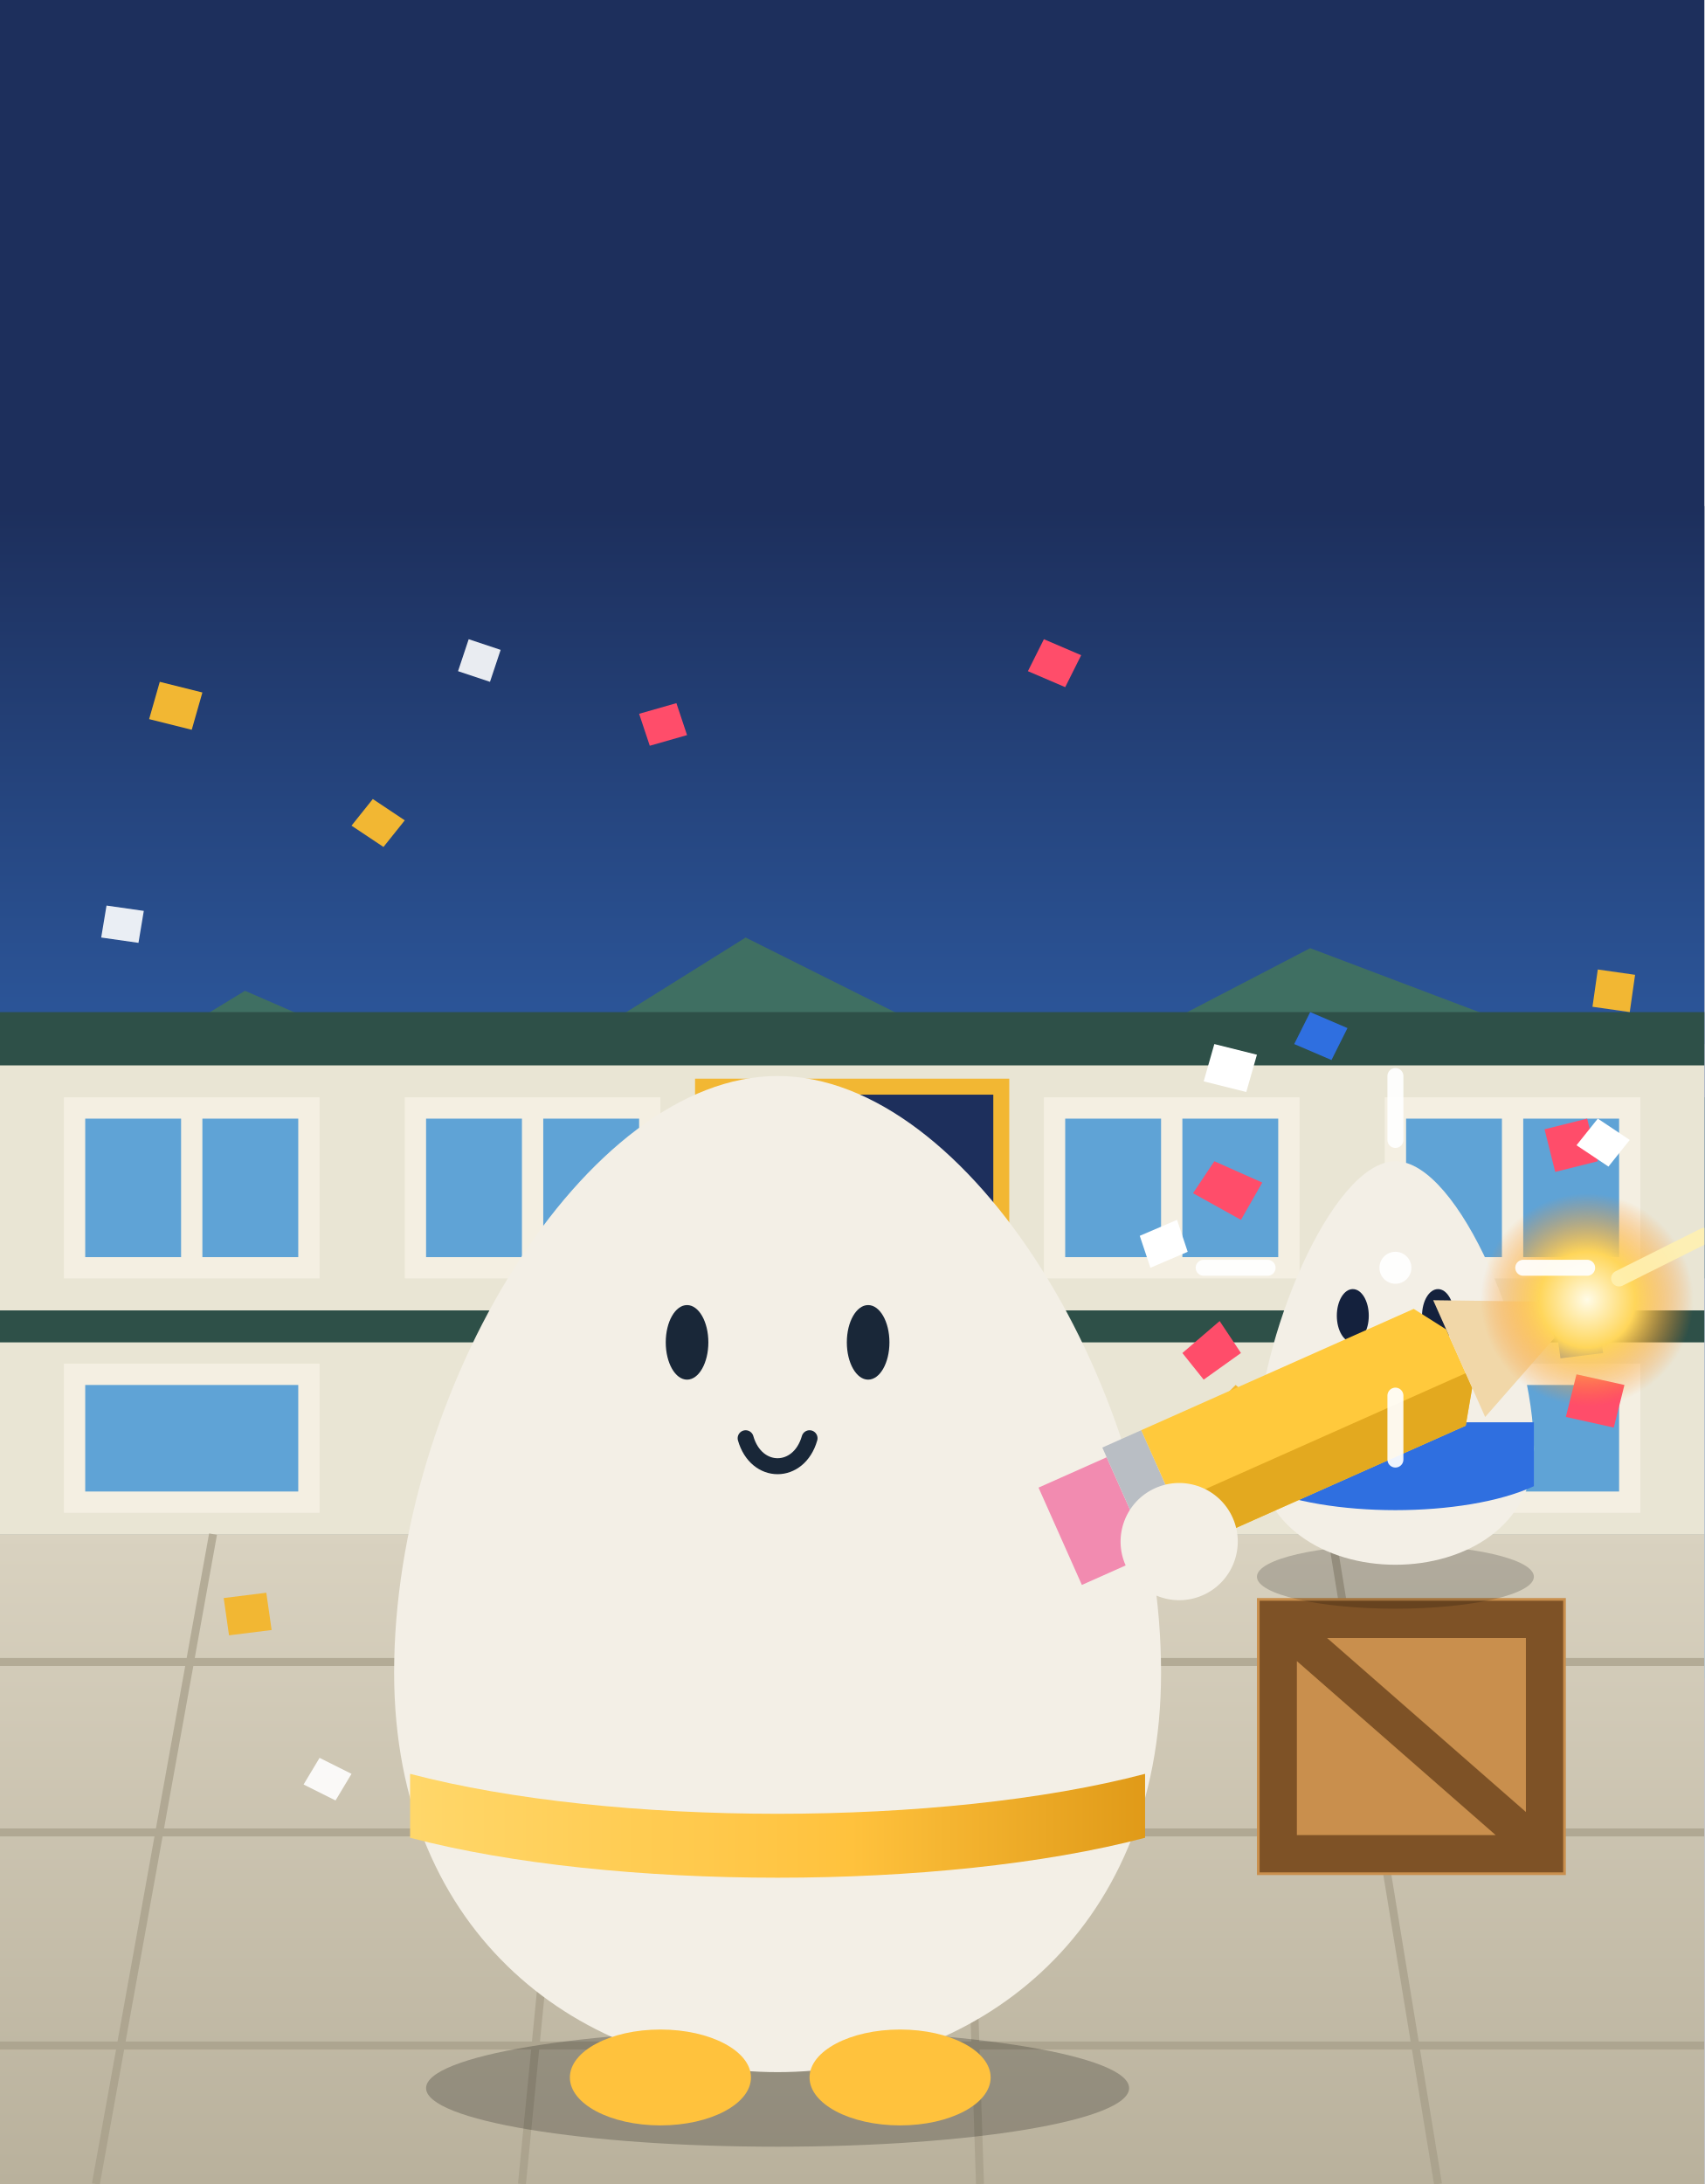
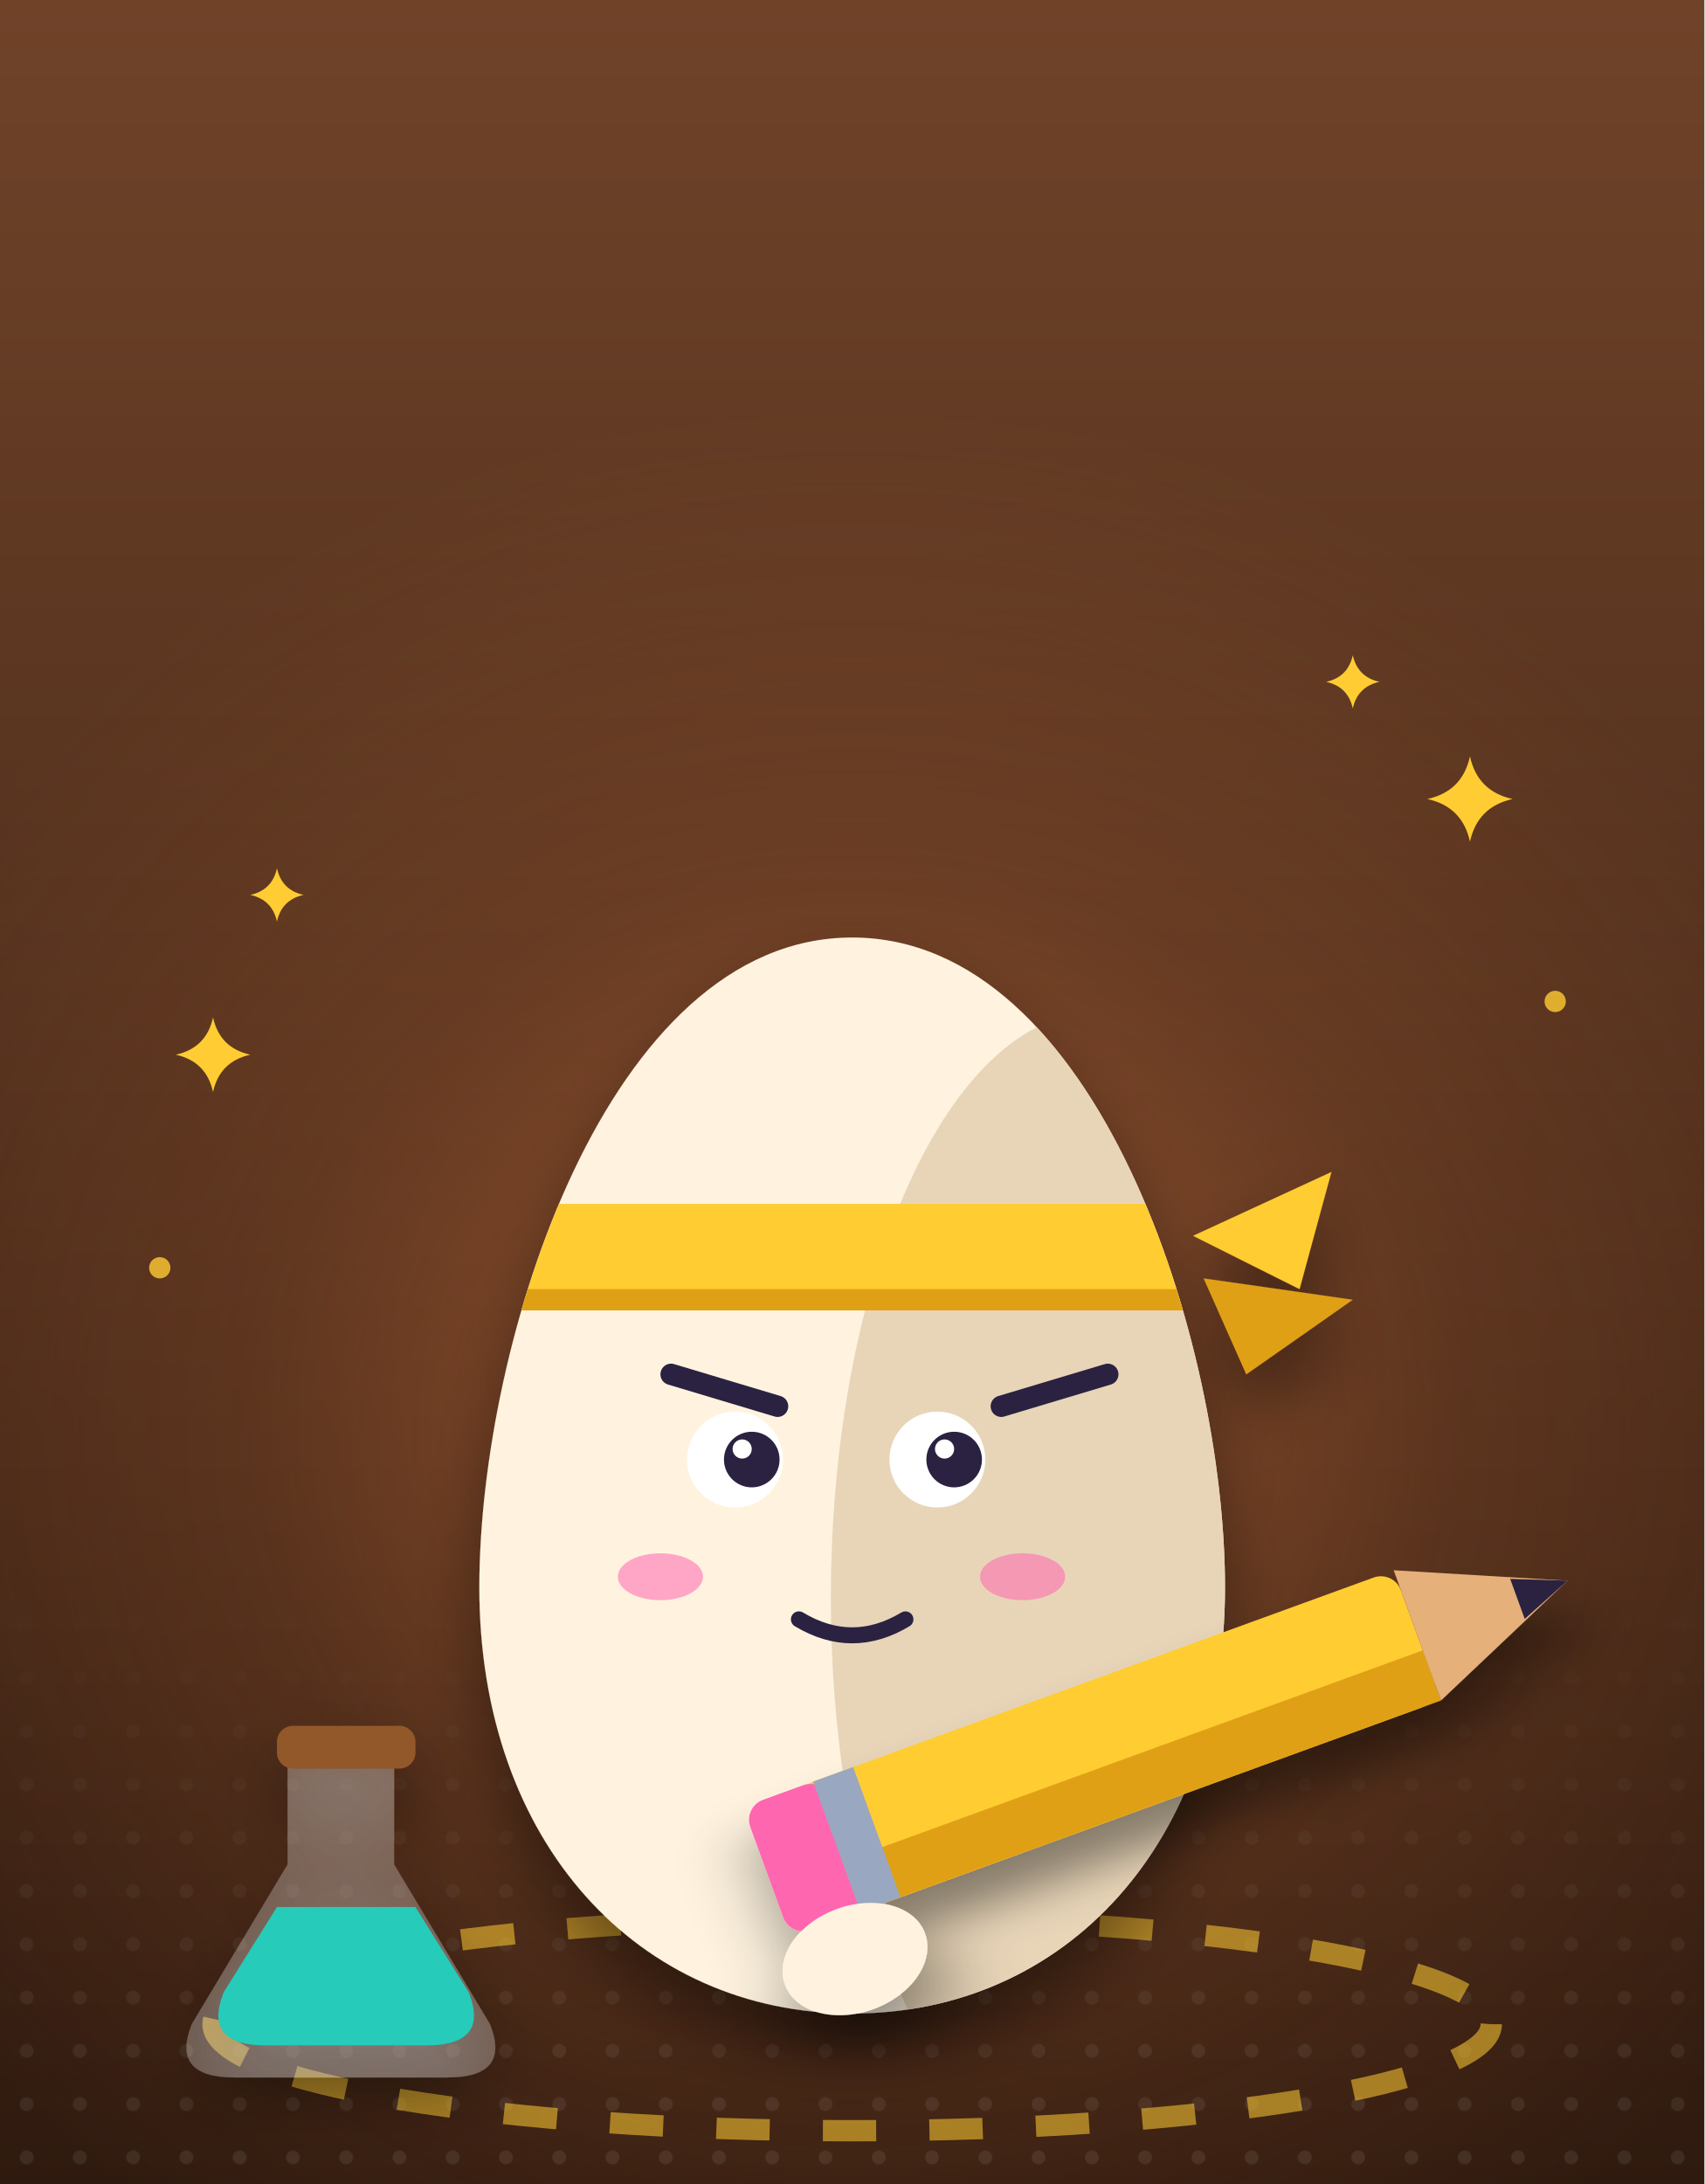
- <svg xmlns="http://www.w3.org/2000/svg" viewBox="0 0 320 410" role="img" aria-labelledby="qc-title qc-desc">
+ <svg xmlns="http://www.w3.org/2000/svg" viewBox="0 0 320 410" role="img" aria-labelledby="title desc">
  <defs>
-     <linearGradient id="qc-sky" x1="0" y1="0" x2="0" y2="1">
-       <stop offset="0" stop-color="#1d2f5c" />
-       <stop offset=".55" stop-color="#2f5fa8" />
-       <stop offset="1" stop-color="#8cc6ea" />
+     <linearGradient id="bg" x1="0" y1="0" x2="0" y2="1">
+       <stop stop-color="#704329" />
+       <stop offset="1" stop-color="#2f1a0f" />
    </linearGradient>
-     <linearGradient id="qc-body" x1="0" y1="0" x2="1" y2="0">
-       <stop offset="0" stop-color="#ffd76a" />
-       <stop offset=".6" stop-color="#ffc23d" />
-       <stop offset="1" stop-color="#e09a18" />
+     <radialGradient id="glow" cx="50%" cy="50%" r="50%">
+       <stop stop-color="#e47e44" stop-opacity=".5" />
+       <stop offset=".55" stop-color="#e47e44" stop-opacity=".14" />
+       <stop offset="1" stop-color="#e47e44" stop-opacity="0" />
+     </radialGradient>
+     <pattern id="dots" width="10" height="10" patternUnits="userSpaceOnUse">
+       <circle cx="5" cy="5" r="1.3" fill="#fff" />
+     </pattern>
+     <linearGradient id="dotfade" x1="0" y1="0" x2="0" y2="1">
+       <stop stop-color="#fff" stop-opacity="0" />
+       <stop offset="1" stop-color="#fff" stop-opacity=".9" />
    </linearGradient>
-     <linearGradient id="qc-pave" x1="0" y1="0" x2="0" y2="1">
-       <stop offset="0" stop-color="#d9d2c0" />
-       <stop offset="1" stop-color="#b9b19c" />
-     </linearGradient>
-     <radialGradient id="qc-flash" cx=".5" cy=".5" r=".5">
-       <stop offset="0" stop-color="#fffbe6" />
-       <stop offset=".45" stop-color="#ffd65a" />
-       <stop offset="1" stop-color="#ff8a1e" stop-opacity="0" />
-     </radialGradient>
-     <clipPath id="qc-card">
-       <path d="M0 0h320v410H0z" />
+     <mask id="floor">
+       <rect x="0" y="300" width="320" height="110" fill="url(#dotfade)" />
+     </mask>
+     <filter id="drop" x="-25%" y="-25%" width="150%" height="160%">
+       <feDropShadow dx="0" dy="7" stdDeviation="6" flood-color="#05030c" flood-opacity=".42" />
+     </filter>
+     <clipPath id="egg">
+       <path d="M160 176c-46 0-70 76-70 122 0 48 30 80 70 80s70-32 70-80c0-46-24-122-70-122Z" />
    </clipPath>
  </defs>
-   <g clip-path="url(#qc-card)">
-     <path fill="#1d2f5c" d="M0 0h320v410H0z" />
-     <path fill="url(#qc-sky)" d="M0 95h320v220H0z" />
-     <path fill="#3f6f62" d="M0 214 46 186 92 206 140 176 196 204 246 178 320 206V240H0z" />
-     <path fill="#e9e5d4" d="M0 196h320v92H0z" />
-     <path fill="#2e5048" d="M0 190h320v10H0zM0 246h320v6H0z" />
-     <g fill="#5fa3d6" stroke="#f4efe2" stroke-width="4">
-       <path d="M14 208h44v30H14zM78 208h44v30H78zM198 208h44v30H198zM262 208h44v30H262zM14 258h44v24H14zM262 258h44v24H262z" />
+   <rect x="0" y="0" width="320" height="410" fill="url(#bg)" />
+   <ellipse cx="160" cy="268" rx="210" ry="190" fill="url(#glow)" />
+   <rect x="0" y="300" width="320" height="110" fill="url(#dots)" mask="url(#floor)" opacity="0.09" />
+   <path d="M276 142Q277.44 148.56 284 150Q277.44 151.44 276 158Q274.56 151.44 268 150Q274.56 148.56 276 142Z" fill="#ffcc33" />
+   <path d="M40 191Q41.26 196.74 47 198Q41.26 199.26 40 205Q38.74 199.26 33 198Q38.74 196.74 40 191Z" fill="#ffcc33" />
+   <circle cx="292" cy="188" r="2" fill="#ffcc33" opacity="0.8" />
+   <path d="M254 123Q254.9 127.1 259 128Q254.9 128.9 254 133Q253.1 128.9 249 128Q253.1 127.1 254 123Z" fill="#ffcc33" />
+   <path d="M52 163Q52.9 167.1 57 168Q52.9 168.9 52 173Q51.1 168.9 47 168Q51.1 167.1 52 163Z" fill="#ffcc33" />
+   <circle cx="30" cy="238" r="2" fill="#ffcc33" opacity="0.8" />
+   <ellipse cx="160" cy="380" rx="120" ry="20" fill="none" stroke="#ffcc33" stroke-width="4" opacity="0.55" stroke-dasharray="10 10" />
+   <g filter="url(#drop)">
+     <path d="M160 176c-46 0-70 76-70 122 0 48 30 80 70 80s70-32 70-80c0-46-24-122-70-122Z" fill="#fff3df" />
+     <g clip-path="url(#egg)">
+       <ellipse cx="206" cy="300" rx="50" ry="110" fill="#e5d2b4" opacity="0.9" />
+       <rect x="80" y="226" width="160" height="20" fill="#ffcc33" />
+       <rect x="80" y="242" width="160" height="4" fill="#e0a015" />
    </g>
-     <path fill="#f4efe2" d="M34 208h4v30h-4zM98 208h4v30h-4zM218 208h4v30h-4zM282 208h4v30h-4z" />
-     <path fill="#1d2f5c" stroke="#f2b733" stroke-width="3" d="M132 204h56v38h-56z" />
-     <path fill="#f2b733" d="M147 214c7-5 19-5 26 0v10c0 6-6 11-13 13-7-2-13-7-13-13z" />
-     <path fill="url(#qc-pave)" d="M0 288h320v122H0z" />
-     <g stroke="#a59d88" stroke-width="1.5" opacity=".7">
-       <path d="M0 312h320M0 344h320M0 384h320M40 288 18 410M110 288 98 410M180 288 184 410M250 288 270 410" />
-     </g>
-     <path fill="#c98f4d" d="M236 300h58v52h-58z" />
-     <path fill="none" stroke="#7e5226" stroke-width="7" d="M240 304h50v44h-50zM241 305l48 42" />
-     <g transform="translate(262 238)">
-       <ellipse cx="0" cy="58" rx="26" ry="6" fill="#000" opacity=".18" />
-       <path fill="#f3efe6" d="M0-20C-12-20-26 14-26 34c0 29 52 29 52 0C26 14 12-20 0-20z" />
-       <path fill="#2f6fe0" d="M-26 29h52v12c-13 6-39 6-52 0z" />
-       <g fill="#14213d">
-         <ellipse cx="-8" cy="9" rx="3" ry="5" />
-         <ellipse cx="8" cy="9" rx="3" ry="5" />
-       </g>
-       <path fill="#ff4d6a" d="M-34-20l9 4-4 7-9-5zM28-26l8-2 2 8-8 2zM-40 16l7-6 4 6-7 5zM34 20l9 2-2 8-9-2z" />
-     </g>
-     <g fill="#ffffff">
-       <path d="M228 196l8 2-2 7-8-2zM300 210l6 4-4 5-6-4zM214 232l7-3 2 6-7 3z" />
-     </g>
-     <g fill="#2f6fe0">
-       <path d="M246 190l7 3-3 6-7-3zM292 248l8-1 1 7-8 1z" />
-     </g>
-     <g fill="#f2b733">
-       <path d="M232 260l6 5-5 5-6-5zM300 182l7 1-1 7-7-1z" />
-     </g>
-     <ellipse cx="146" cy="392" rx="66" ry="11" fill="#000" opacity=".22" />
-     <path fill="#f3efe6" d="M146 202c-36 0-72 59-72 112 0 100 144 100 144 0 0-53-36-112-72-112z" />
-     <path fill="url(#qc-body)" d="M77 333c38 10 100 10 138 0v12c-38 10-100 10-138 0z" />
-     <g fill="#192738">
-       <ellipse cx="129" cy="252" rx="4" ry="7" />
-       <ellipse cx="163" cy="252" rx="4" ry="7" />
-     </g>
-     <path fill="none" stroke="#192738" stroke-width="3" stroke-linecap="round" d="M140 270c2 7 10 7 12 0" />
-     <ellipse cx="124" cy="390" rx="17" ry="9" fill="#ffc23d" />
-     <ellipse cx="169" cy="390" rx="17" ry="9" fill="#ffc23d" />
-     <path fill="none" stroke="#f3efe6" stroke-width="18" stroke-linecap="round" d="M182 300l30-18" />
-     <g transform="rotate(-24 222 276)">
-       <path fill="#f28bb0" d="M196 268h14v20h-14z" />
-       <path fill="#b9bec4" d="M210 266h8v24h-8z" />
-       <path fill="#ffc93c" d="M218 266h56l4 6v12l-4 6h-56z" />
-       <path fill="#e3a91f" d="M218 281h60v3l-4 6h-56z" />
-       <path fill="#f1d7a8" d="M278 266l26 12-26 12z" />
-       <path fill="#2b2f36" d="M296 274l10 4-10 4z" />
-       <circle cx="216" cy="288" r="11" fill="#f3efe6" />
-     </g>
-     <circle cx="298" cy="244" r="20" fill="url(#qc-flash)" />
-     <path stroke="#fff1b0" stroke-width="3" stroke-linecap="round" d="M304 240l16-8" opacity=".9" />
-     <g fill="none" stroke="#ffffff" stroke-width="3" stroke-linecap="round" opacity=".92">
-       <path d="M262 214v-12M262 262v12M238 238h-12M286 238h12" />
-       <circle cx="262" cy="238" r="3" fill="#fff" stroke="none" />
-     </g>
-     <g fill="#f2b733">
-       <path d="M30 128l8 2-2 7-8-2zM70 150l6 4-4 5-6-4zM42 300l8-1 1 7-8 1z" />
-     </g>
-     <g fill="#ffffff" opacity=".9">
-       <path d="M88 120l6 2-2 6-6-2zM20 170l7 1-1 6-7-1zM60 330l6 3-3 5-6-3z" />
-     </g>
-     <g fill="#ff4d6a">
-       <path d="M196 120l7 3-3 6-7-3zM120 134l7-2 2 6-7 2z" />
-     </g>
+     <path d="M224 232l26-12-6 22Z" fill="#ffcc33" />
+     <path d="M226 240l28 4-20 14Z" fill="#e0a015" />
+     <circle cx="138" cy="274" r="9" fill="#fff" />
+     <circle cx="141.15" cy="274" r="5.22" fill="#2a2140" />
+     <circle cx="139.35" cy="272.02" r="1.8" fill="#fff" />
+     <circle cx="176" cy="274" r="9" fill="#fff" />
+     <circle cx="179.15" cy="274" r="5.22" fill="#2a2140" />
+     <circle cx="177.35" cy="272.02" r="1.8" fill="#fff" />
+     <path d="M126 258l20 6M188 264l20-6" fill="none" stroke="#2a2140" stroke-width="4" stroke-linecap="round" stroke-linejoin="round" />
+     <path d="M150 304q10 6 20 0" fill="none" stroke="#2a2140" stroke-width="3" stroke-linecap="round" stroke-linejoin="round" />
+     <ellipse cx="124" cy="296" rx="8" ry="4.4" fill="#ff66b0" opacity="0.55" />
+     <ellipse cx="192" cy="296" rx="8" ry="4.4" fill="#ff66b0" opacity="0.55" />
+   </g>
+   <g filter="url(#drop)" transform="rotate(-20 200 330)">
+     <rect x="150" y="318" width="120" height="26" fill="#ffcc33" rx="4" />
+     <rect x="150" y="334" width="120" height="10" fill="#e0a015" />
+     <rect x="140" y="318" width="16" height="26" fill="#ff66b0" rx="4" />
+     <rect x="154" y="318" width="8" height="26" fill="#9aa7c0" />
+     <path d="M270 318l30 13-30 13Z" fill="#e6b07a" />
+     <path d="M290 327l10 4-10 4Z" fill="#2a2140" />
+     <ellipse cx="150" cy="352" rx="14" ry="10" fill="#fff3df" />
+   </g>
+   <g filter="url(#drop)">
+     <path d="M54 330h20v20l18 30q4 10-8 10H44q-12 0-8-10l18-30Z" fill="#fff" opacity="0.25" />
+     <path d="M42 374l10-16h26l10 16q4 10-8 10H50q-12 0-8-10Z" fill="#28cbb9" />
+     <rect x="52" y="324" width="26" height="8" fill="#93582c" rx="3" />
  </g>
</svg>
